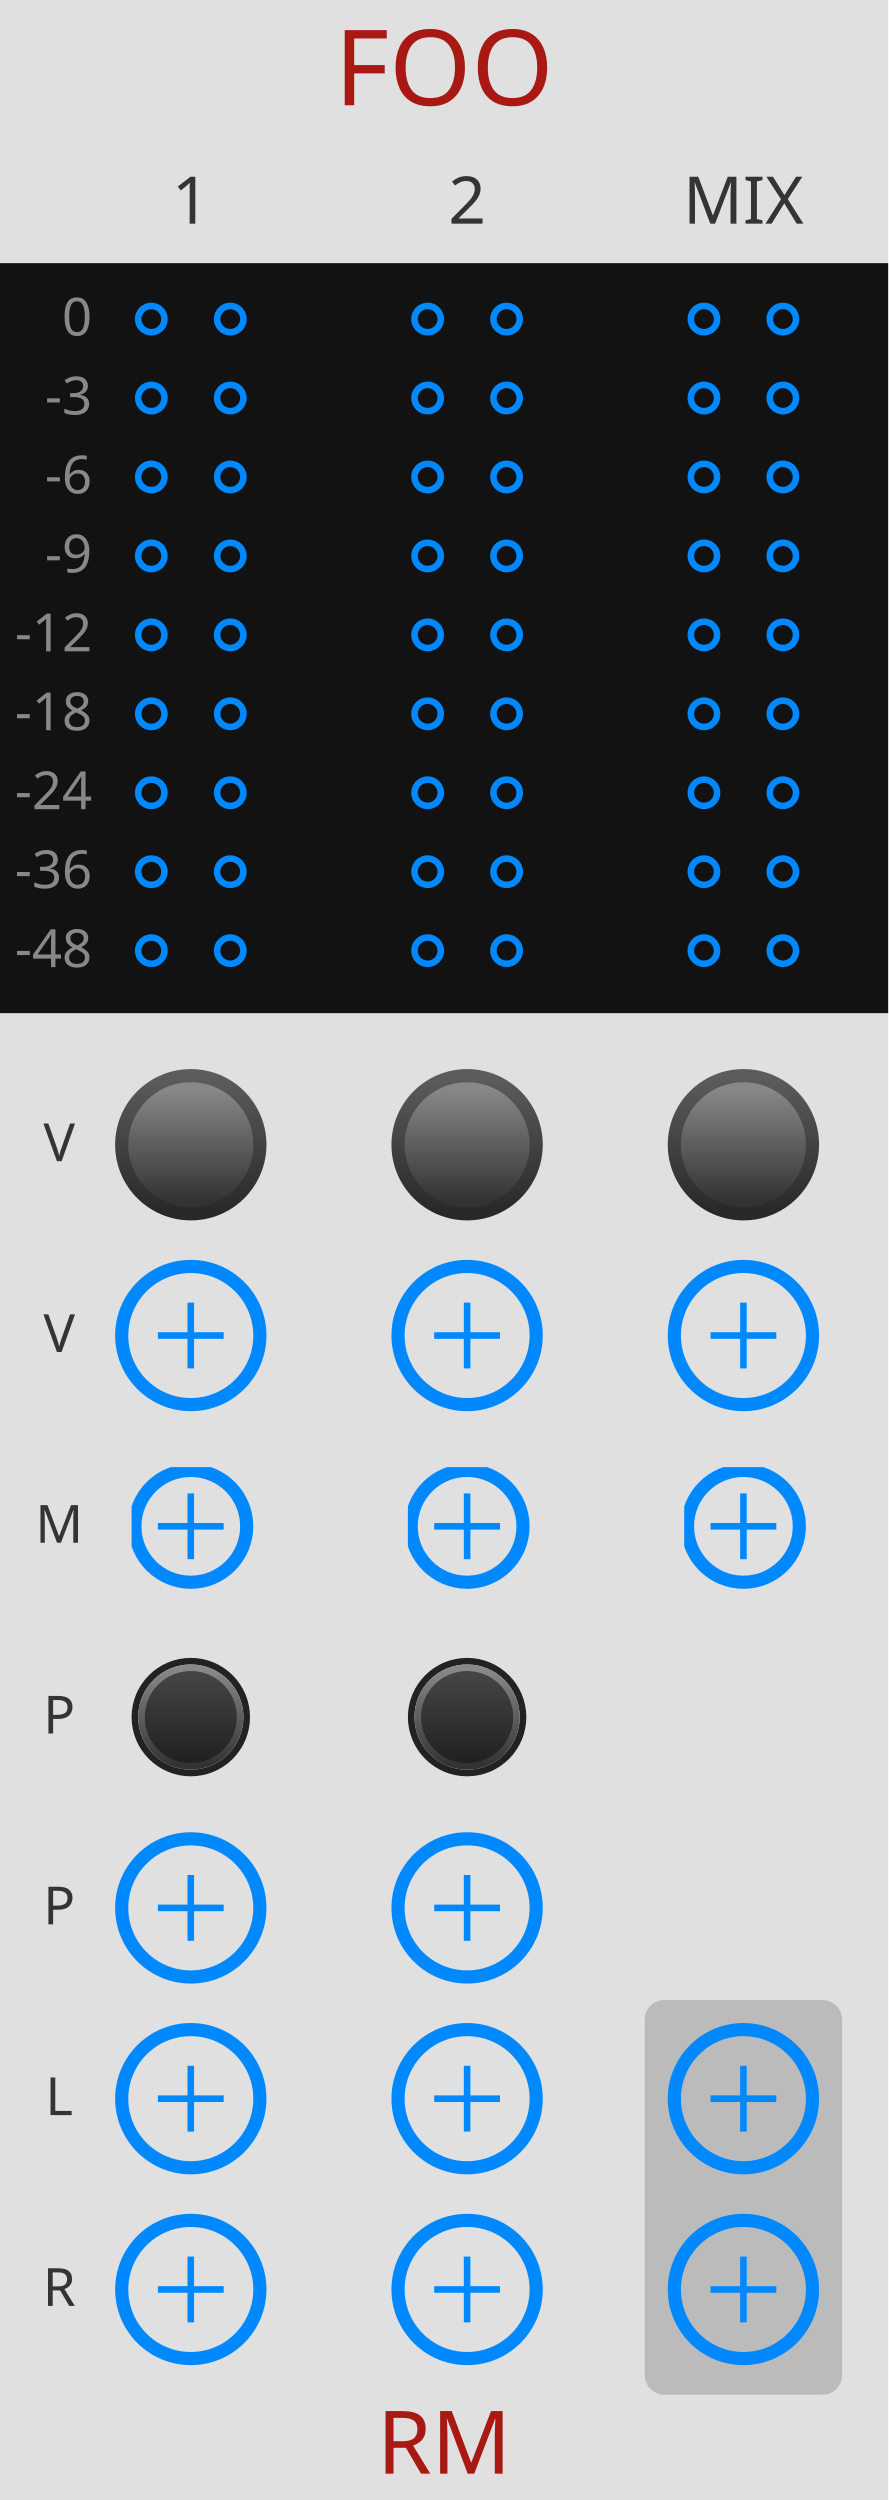
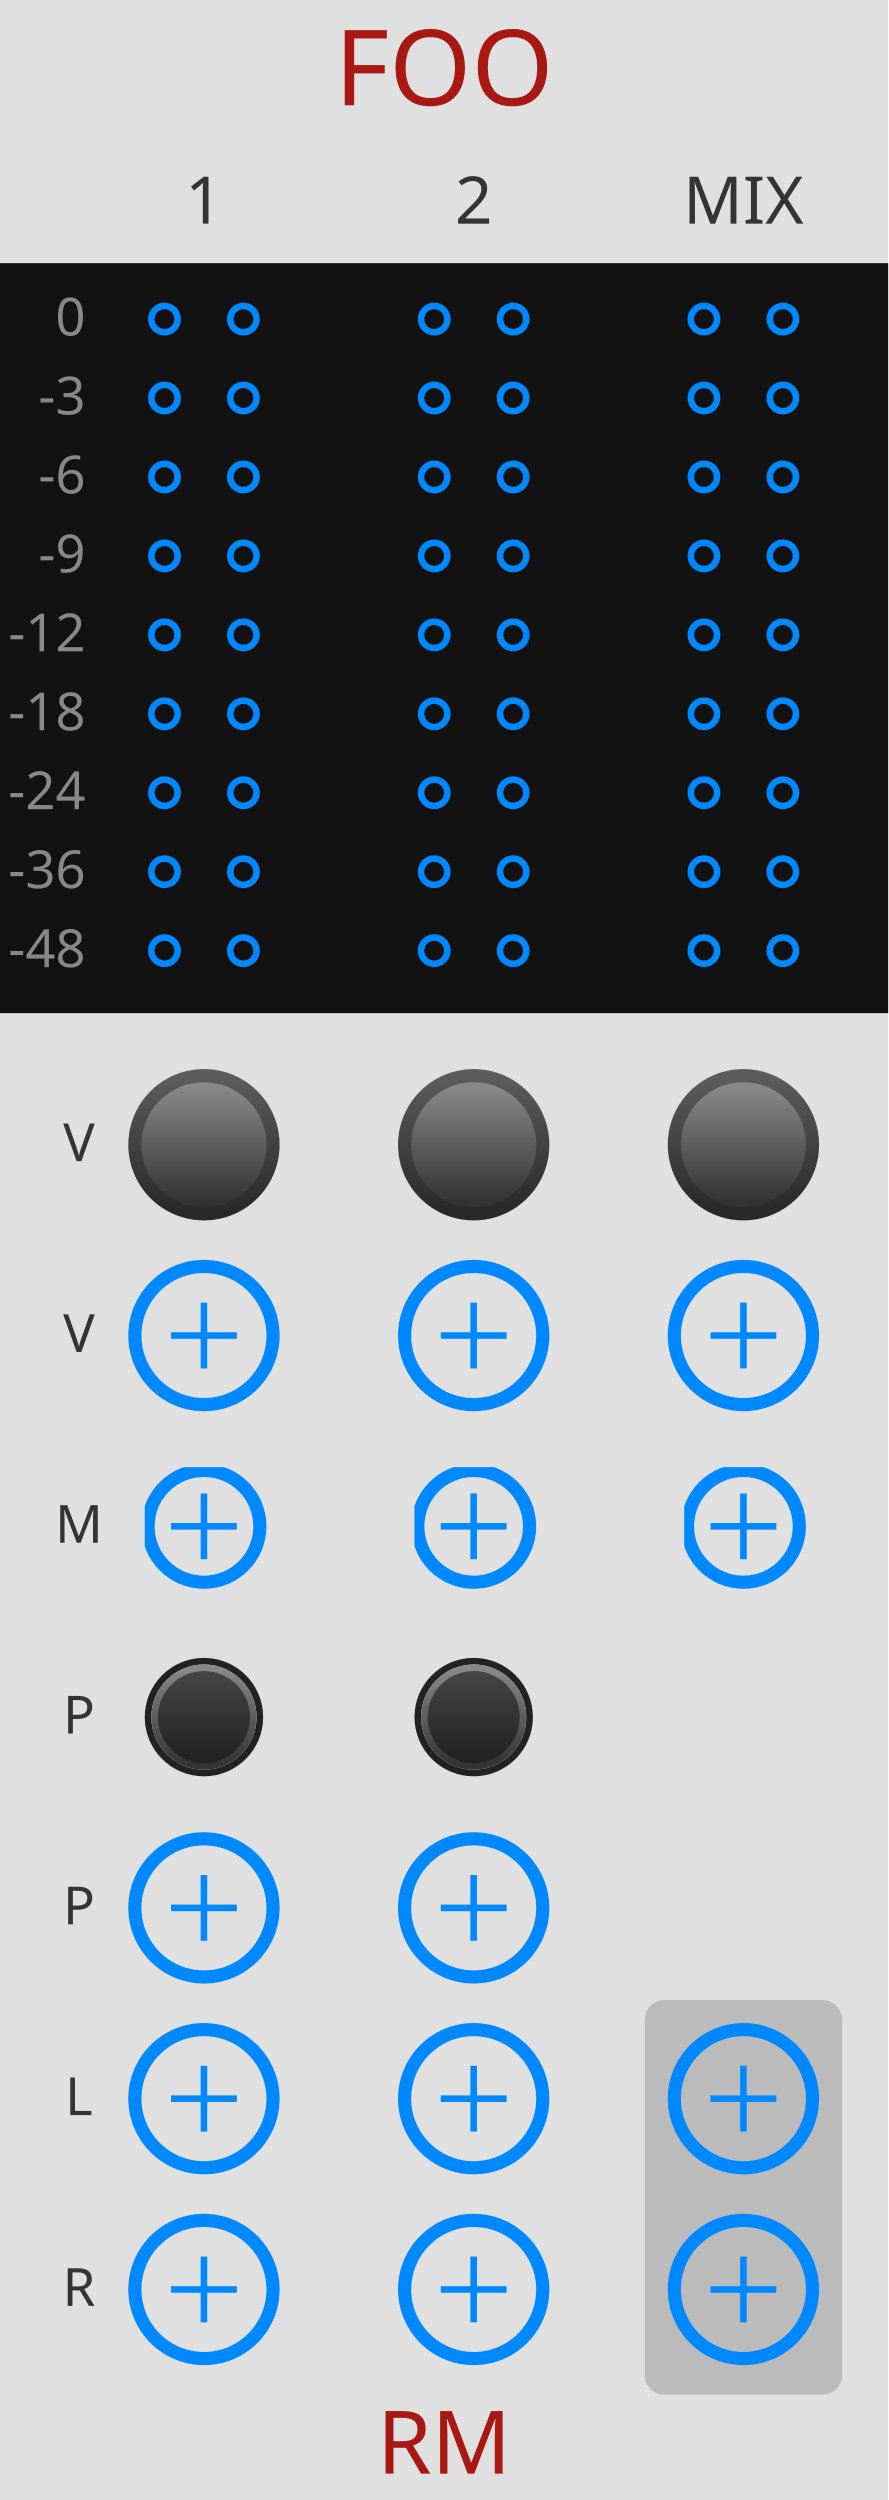
<svg xmlns="http://www.w3.org/2000/svg" xmlns:xlink="http://www.w3.org/1999/xlink" version="1.1" width="135" height="380" viewBox="0 0 135 380">
  <style>
    text.title {
      fill: #a91913;
      font-family: 'DIN Alternate';
      font-size: 12pt;
    }
    text.logo {
      fill: #a91913;
      font-family: 'DIN Alternate';
      font-size: 10pt;
    }
    text.big-label {
      fill: #343434;
      font-family: 'DIN Alternate';
      font-size: 7.5pt;
    }
    text.label {
      fill: #343434;
      font-family: 'DIN Alternate';
      font-size: 6pt;
    }
    text.led-label {
      fill: #888;
      font-family: 'DIN Alternate';
      font-size: 6pt;
    }
    .background {
      fill: #e0e0e0;
    }
    .output {
      fill: #bbbbbb;
    }
    polyline.icon {
      stroke: #343434;
      stroke-width: 1.2;
      fill: none;
    }
    polyline.connect {
      stroke: #343434;
      stroke-width: 1;
      fill: none;
    }

    .blueprint {
      stroke: #08f;
      fill: none;
    }
  </style>
  <defs>
    <linearGradient id="smallKnobMediumGradient">
      <stop offset="5%" stop-color="#888" />
      <stop offset="95%" stop-color="#333" />
    </linearGradient>
    <linearGradient id="smallKnobDarkGradient">
      <stop offset="5%" stop-color="#444" />
      <stop offset="95%" stop-color="#222" />
    </linearGradient>
    <linearGradient id="bigKnobDarkGradient">
      <stop offset="5%" stop-color="#5c5c5c" />
      <stop offset="95%" stop-color="#282828" />
    </linearGradient>
    <linearGradient id="bigKnobMediumGradient">
      <stop offset="5%" stop-color="#888" />
      <stop offset="95%" stop-color="#333" />
    </linearGradient>
    <symbol id="knob18">
      <g transform="translate(9 9)">
        <circle r="8.5" stroke="#222" fill="none" />
        <circle r="8" fill="url('#smallKnobMediumGradient')" transform="rotate(90)" />
        <circle r="7" fill="url('#smallKnobDarkGradient')" transform="rotate(90)" />
      </g>
    </symbol>
    <symbol id="knob24">
      <g transform="translate(12 12)">
        <circle r="11.5" fill="url('#bigKnobDarkGradient')" transform="rotate(90)" />
        <circle r="9.5" fill="url('#bigKnobMediumGradient')" transform="rotate(90)" />
      </g>
    </symbol>
    <symbol id="toggleButton">
      <g transform="translate(9 9)">
        <polyline points="-5,0 5,0" stroke-width="1" class="blueprint" />
        <polyline points="0,-5 0,5" stroke-width="1" class="blueprint" />
        <circle cx="0" cy="0" r="8.5" stroke-width="2" class="blueprint" />
      </g>
    </symbol>
    <symbol id="port">
      <g transform="translate(12 12)">
        <polyline points="-5,0 5,0" stroke-width="1" class="blueprint" />
        <polyline points="0,-5 0,5" stroke-width="1" class="blueprint" />
        <circle cx="0" cy="0" r="10.5" stroke-width="2" class="blueprint" />
      </g>
    </symbol>
    <symbol id="led-strip">
      <g transform="translate(5 2.5)">
        <circle cx="0" cy="0" r="2" stroke-width="1" class="blueprint" />
        <circle cx="0" cy="12" r="2" stroke-width="1" class="blueprint" />
        <circle cx="0" cy="24" r="2" stroke-width="1" class="blueprint" />
        <circle cx="0" cy="36" r="2" stroke-width="1" class="blueprint" />
        <circle cx="0" cy="48" r="2" stroke-width="1" class="blueprint" />
        <circle cx="0" cy="60" r="2" stroke-width="1" class="blueprint" />
        <circle cx="0" cy="72" r="2" stroke-width="1" class="blueprint" />
        <circle cx="0" cy="84" r="2" stroke-width="1" class="blueprint" />
        <circle cx="0" cy="96" r="2" stroke-width="1" class="blueprint" />
      </g>
    </symbol>
    <symbol id="led-strip-labels">
      <g transform="translate(8 2.5)">
        <text x="0" y="0" class="label" text-anchor="right">0</text>
        <text x="0" y="12" class="label" text-anchor="right">3</text>
        <text x="0" y="24" class="label" text-anchor="right">6</text>
        <text x="0" y="36" class="label" text-anchor="right">9</text>
        <text x="0" y="48" class="label" text-anchor="right">12</text>
        <text x="0" y="60" class="label" text-anchor="right">18</text>
        <text x="0" y="72" class="label" text-anchor="right">24</text>
        <text x="0" y="84" class="label" text-anchor="right">36</text>
        <text x="0" y="96" class="label" text-anchor="right">48</text>
      </g>
    </symbol>
  </defs>
  <rect class="background" width="100%" height="100%" />
  <text class="title" x="50%" y="16" text-anchor="middle">FOO</text>
  <text class="logo" x="50%" y="376" text-anchor="middle">RM</text>
  <rect x="0" y="40" width="135" height="114" fill="#121212" />
-   <g transform="translate(29 40)">
-     <g transform="translate(-15 11)">
+   <g transform="translate(31 40)">
+     <g transform="translate(-18 11)">
      <text x="0" y="0" class="led-label" text-anchor="end">0</text>
      <text x="0" y="12" class="led-label" text-anchor="end">-3</text>
      <text x="0" y="24" class="led-label" text-anchor="end">-6</text>
      <text x="0" y="36" class="led-label" text-anchor="end">-9</text>
      <text x="0" y="48" class="led-label" text-anchor="end">-12</text>
      <text x="0" y="60" class="led-label" text-anchor="end">-18</text>
      <text x="0" y="72" class="led-label" text-anchor="end">-24</text>
      <text x="0" y="84" class="led-label" text-anchor="end">-36</text>
      <text x="0" y="96" class="led-label" text-anchor="end">-48</text>
    </g>
  </g>
-   <g transform="translate(29 0)">
-     <g transform="translate(-20 174)">
+   <g transform="translate(12 0)">
+     <g transform="translate(0 174)">
      <text x="0" y="2.5" class="label" text-anchor="middle">V</text>
    </g>
-     <g transform="translate(-20 203)">
+     <g transform="translate(0 203)">
      <text x="0" y="2.5" class="label" text-anchor="middle">V</text>
    </g>
-     <g transform="translate(-20 232)">
+     <g transform="translate(0 232)">
      <text x="0" y="2.5" class="label" text-anchor="middle">M</text>
    </g>
-     <g transform="translate(-20 261)">
+     <g transform="translate(0 261)">
      <text x="0" y="2.5" class="label" text-anchor="middle">P</text>
    </g>
-     <g transform="translate(-20 290)">
+     <g transform="translate(0 290)">
      <text x="0" y="2.5" class="label" text-anchor="middle">P</text>
    </g>
-     <g transform="translate(-20 319)">
+     <g transform="translate(0 319)">
      <text x="0" y="2.5" class="label" text-anchor="middle">L</text>
    </g>
-     <g transform="translate(-20 348)">
+     <g transform="translate(0 348)">
      <text x="0" y="2.5" class="label" text-anchor="middle">R</text>
    </g>
  </g>
-   <g transform="translate(29 34)">
+   <g transform="translate(31 34)">
    <text x="0" y="0" class="big-label" text-anchor="middle">1</text>
  </g>
-   <g transform="translate(29 40)">
+   <g transform="translate(31 40)">
    <g transform="translate(-6 6)">
      <use xlink:href="#led-strip" transform="translate(-5 0)" />
    </g>
    <g transform="translate(6 6)">
      <use xlink:href="#led-strip" transform="translate(-5 0)" />
    </g>
  </g>
-   <g transform="translate(29 174)">
+   <g transform="translate(31 174)">
    <use xlink:href="#knob24" transform="translate(-12 -12)" />
  </g>
-   <g transform="translate(29 203)">
-     <use xlink:href="#port" transform="translate(-12 -12)" />
-   </g>
-   <g transform="translate(29 232)">
+   <g transform="translate(31 203)">
+     <use xlink:href="#port" transform="translate(-12 -12)" />
+   </g>
+   <g transform="translate(31 232)">
    <use xlink:href="#toggleButton" transform="translate(-9 -9)" />
  </g>
-   <g transform="translate(29 261)">
+   <g transform="translate(31 261)">
    <use xlink:href="#knob18" transform="translate(-9 -9)" />
  </g>
-   <g transform="translate(29 290)">
-     <use xlink:href="#port" transform="translate(-12 -12)" />
-   </g>
-   <g transform="translate(29 319)">
-     <use xlink:href="#port" transform="translate(-12 -12)" />
-   </g>
-   <g transform="translate(29 348)">
-     <use xlink:href="#port" transform="translate(-12 -12)" />
-   </g>
-   <g transform="translate(71 34)">
+   <g transform="translate(31 290)">
+     <use xlink:href="#port" transform="translate(-12 -12)" />
+   </g>
+   <g transform="translate(31 319)">
+     <use xlink:href="#port" transform="translate(-12 -12)" />
+   </g>
+   <g transform="translate(31 348)">
+     <use xlink:href="#port" transform="translate(-12 -12)" />
+   </g>
+   <g transform="translate(72 34)">
    <text x="0" y="0" class="big-label" text-anchor="middle">2</text>
  </g>
-   <g transform="translate(71 40)">
+   <g transform="translate(72 40)">
    <g transform="translate(-6 6)">
      <use xlink:href="#led-strip" transform="translate(-5 0)" />
    </g>
    <g transform="translate(6 6)">
      <use xlink:href="#led-strip" transform="translate(-5 0)" />
    </g>
  </g>
-   <g transform="translate(71 174)">
+   <g transform="translate(72 174)">
    <use xlink:href="#knob24" transform="translate(-12 -12)" />
  </g>
-   <g transform="translate(71 203)">
-     <use xlink:href="#port" transform="translate(-12 -12)" />
-   </g>
-   <g transform="translate(71 232)">
+   <g transform="translate(72 203)">
+     <use xlink:href="#port" transform="translate(-12 -12)" />
+   </g>
+   <g transform="translate(72 232)">
    <use xlink:href="#toggleButton" transform="translate(-9 -9)" />
  </g>
-   <g transform="translate(71 261)">
+   <g transform="translate(72 261)">
    <use xlink:href="#knob18" transform="translate(-9 -9)" />
  </g>
-   <g transform="translate(71 290)">
-     <use xlink:href="#port" transform="translate(-12 -12)" />
-   </g>
-   <g transform="translate(71 319)">
-     <use xlink:href="#port" transform="translate(-12 -12)" />
-   </g>
-   <g transform="translate(71 348)">
+   <g transform="translate(72 290)">
+     <use xlink:href="#port" transform="translate(-12 -12)" />
+   </g>
+   <g transform="translate(72 319)">
+     <use xlink:href="#port" transform="translate(-12 -12)" />
+   </g>
+   <g transform="translate(72 348)">
    <use xlink:href="#port" transform="translate(-12 -12)" />
  </g>
  <g transform="translate(113 34)">
    <text x="0" y="0" class="big-label" text-anchor="middle">MIX</text>
  </g>
  <g transform="translate(113 40)">
    <g transform="translate(-6 6)">
      <use xlink:href="#led-strip" transform="translate(-5 0)" />
    </g>
    <g transform="translate(6 6)">
      <use xlink:href="#led-strip" transform="translate(-5 0)" />
    </g>
  </g>
  <g transform="translate(113 174)">
    <use xlink:href="#knob24" transform="translate(-12 -12)" />
  </g>
  <g transform="translate(113 203)">
    <use xlink:href="#port" transform="translate(-12 -12)" />
  </g>
  <g transform="translate(113 232)">
    <use xlink:href="#toggleButton" transform="translate(-9 -9)" />
  </g>
  <g transform="translate(113 319)">
    <rect x="-15" y="-15" width="30" height="60" rx="3" class="output" />
    <use xlink:href="#port" transform="translate(-12 -12)" />
  </g>
  <g transform="translate(113 348)">
    <use xlink:href="#port" transform="translate(-12 -12)" />
  </g>
</svg>
